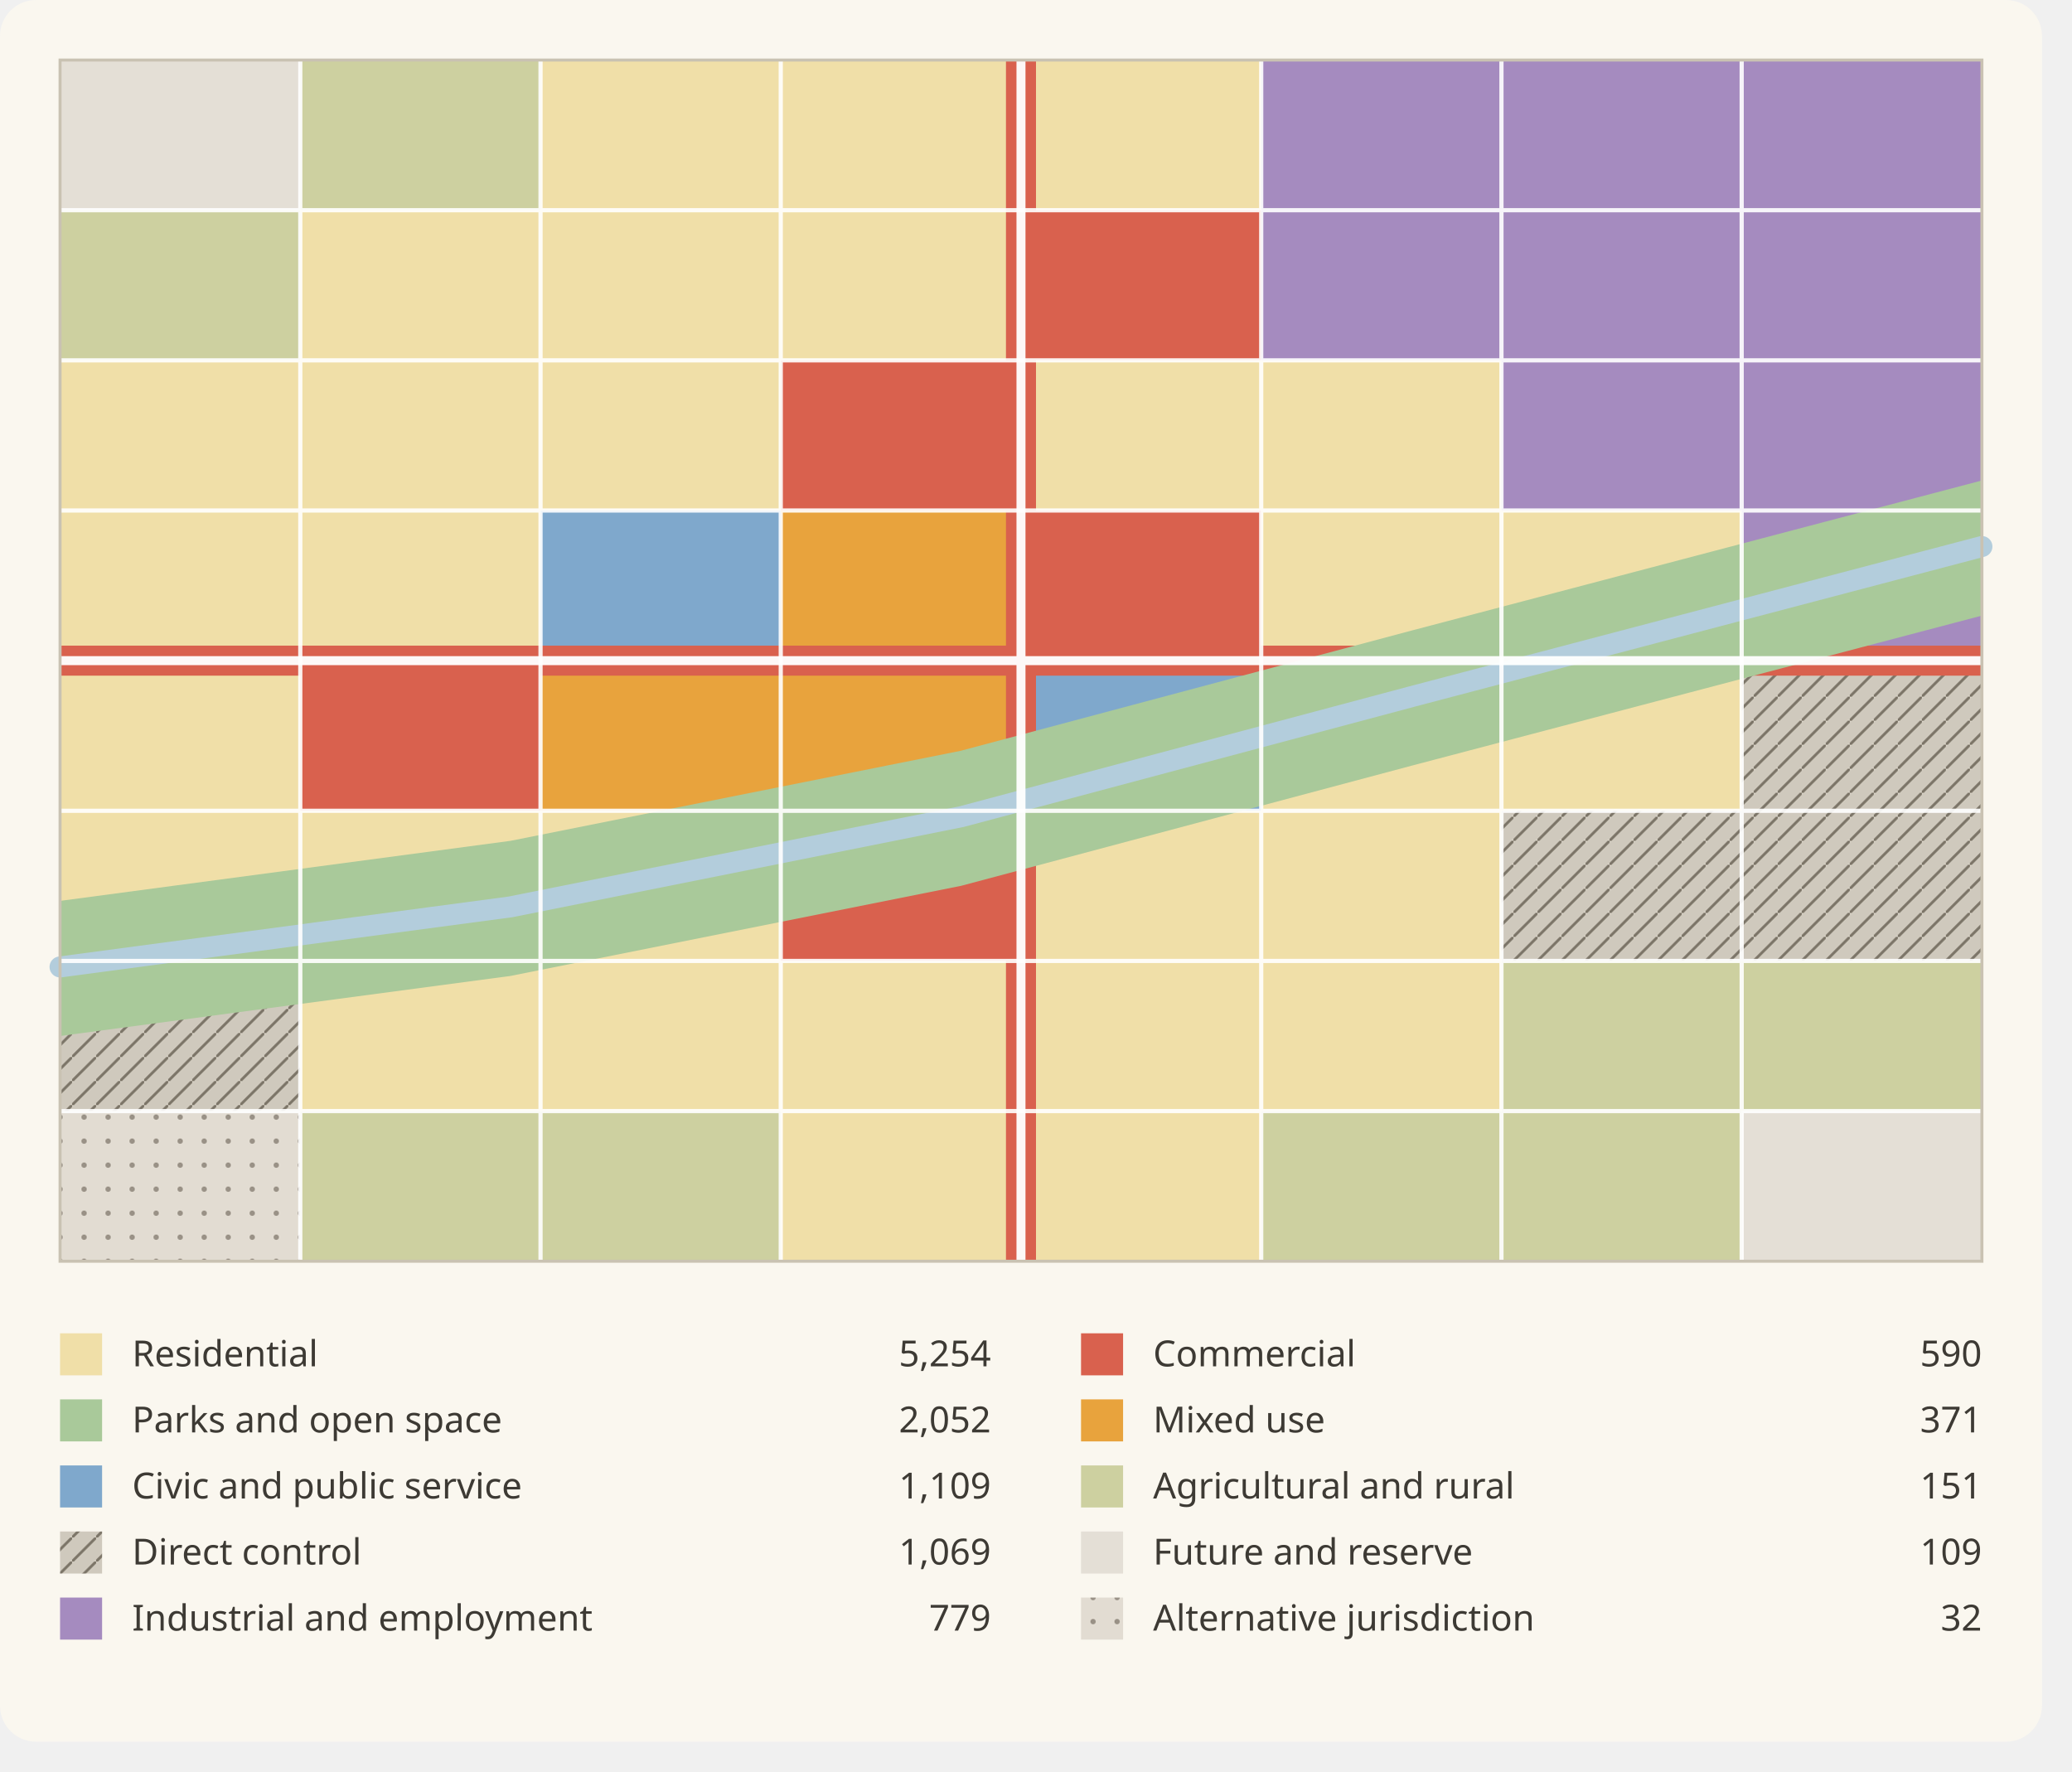
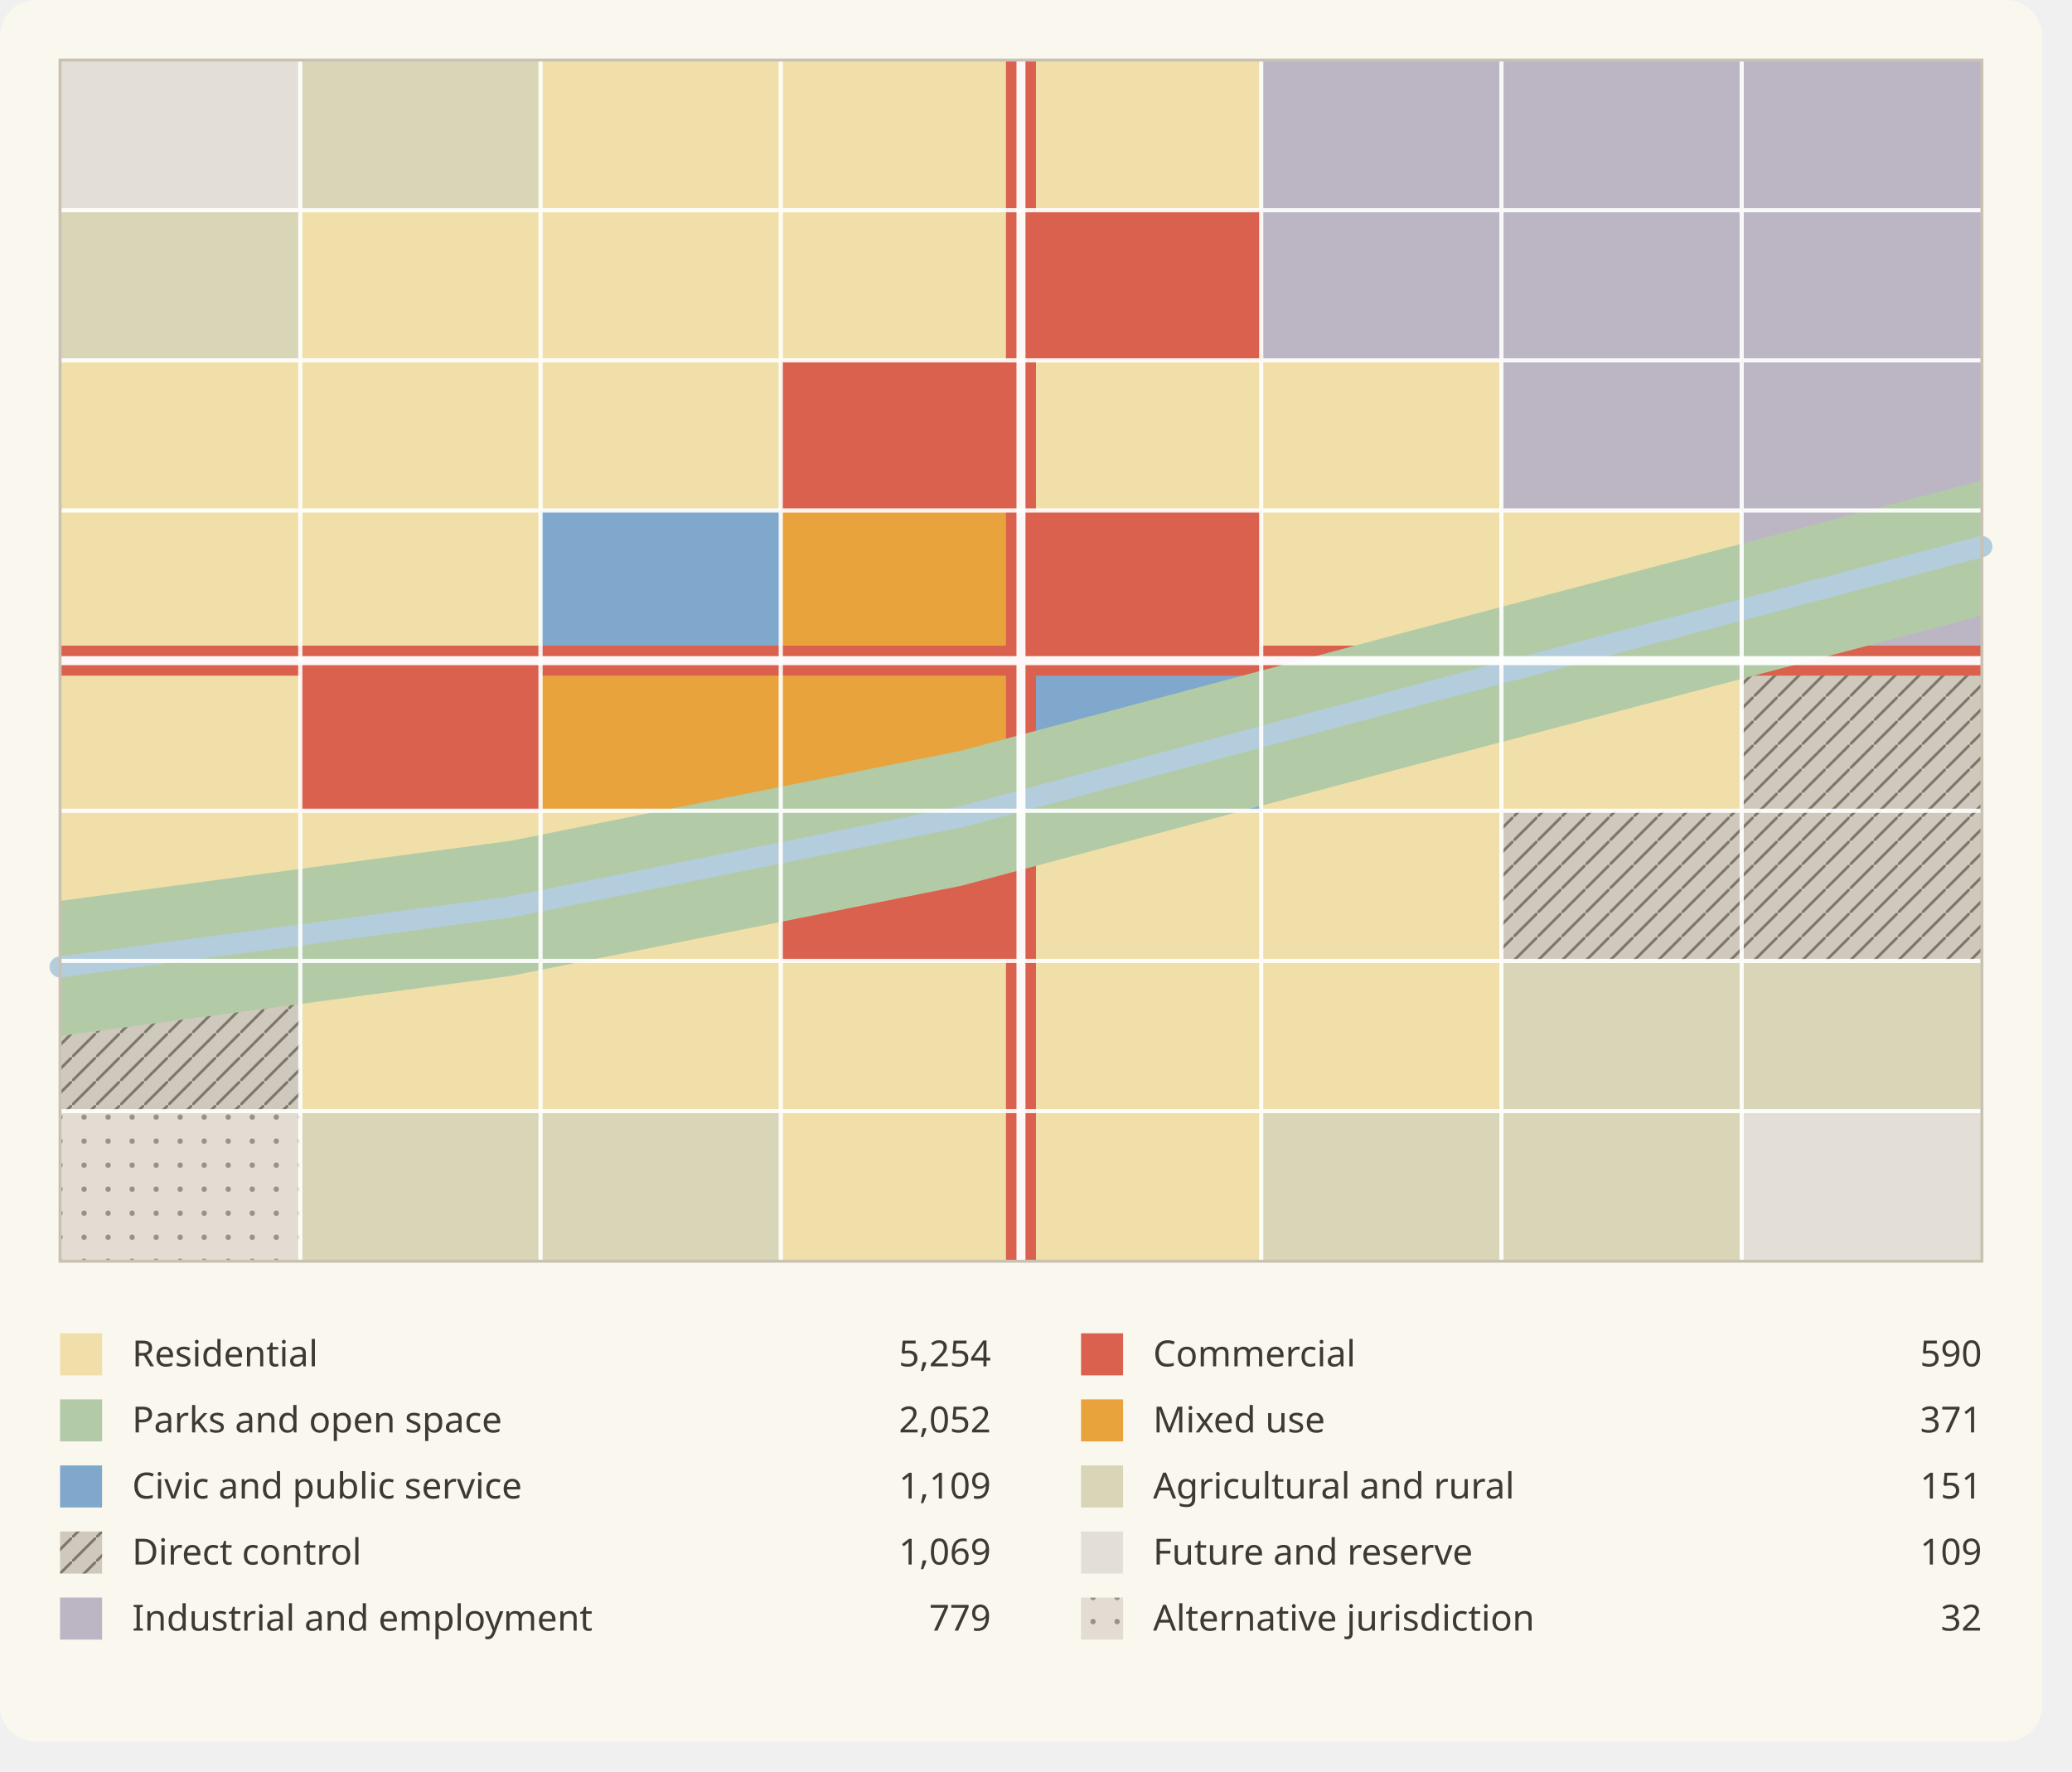
<svg xmlns="http://www.w3.org/2000/svg" width="100%" viewBox="0 0 690 590" role="img" style="">
  <defs>
    <pattern id="dc" width="8" height="8" patternUnits="userSpaceOnUse">
      <rect width="8" height="8" fill="#cfc9bd" />
      <path d="M0 8L8 0" stroke="#7d7669" stroke-width="0.9" fill="none" />
    </pattern>
    <pattern id="aj" width="8" height="8" patternUnits="userSpaceOnUse">
      <rect width="8" height="8" fill="#e2dcd2" />
      <circle cx="4" cy="4" r="0.9" fill="#9a9287" />
    </pattern>
  </defs>
  <rect x="0" y="0" width="680" height="580" rx="12" fill="#faf7ef" style="fill:rgb(250, 247, 239);stroke:none;color:rgb(11, 11, 11);stroke-width:1px;stroke-linecap:butt;stroke-linejoin:miter;opacity:1;font-family:&quot;Anthropic Sans&quot;, -apple-system, &quot;system-ui&quot;, &quot;Segoe UI&quot;, sans-serif;font-size:16px;font-weight:400;text-anchor:start;dominant-baseline:auto" />
  <rect x="20" y="20" width="180" height="50" fill="#e4dfd6" style="fill:rgb(228, 223, 214);stroke:none;color:rgb(11, 11, 11);stroke-width:1px;stroke-linecap:butt;stroke-linejoin:miter;opacity:1;font-family:&quot;Anthropic Sans&quot;, -apple-system, &quot;system-ui&quot;, &quot;Segoe UI&quot;, sans-serif;font-size:16px;font-weight:400;text-anchor:start;dominant-baseline:auto" />
-   <rect x="100" y="20" width="80" height="50" fill="#cdd0a0" style="fill:rgb(205, 208, 160);stroke:none;color:rgb(11, 11, 11);stroke-width:1px;stroke-linecap:butt;stroke-linejoin:miter;opacity:1;font-family:&quot;Anthropic Sans&quot;, -apple-system, &quot;system-ui&quot;, &quot;Segoe UI&quot;, sans-serif;font-size:16px;font-weight:400;text-anchor:start;dominant-baseline:auto" />
+   <rect x="100" y="20" width="80" height="50" fill="#d8d6b6" style="fill:rgb(216, 214, 182);stroke:none;color:rgb(11, 11, 11);stroke-width:1px;stroke-linecap:butt;stroke-linejoin:miter;opacity:1;font-family:&quot;Anthropic Sans&quot;, -apple-system, &quot;system-ui&quot;, &quot;Segoe UI&quot;, sans-serif;font-size:16px;font-weight:400;text-anchor:start;dominant-baseline:auto" />
  <rect x="180" y="20" width="240" height="50" fill="#f0dfa8" style="fill:rgb(240, 223, 168);stroke:none;color:rgb(11, 11, 11);stroke-width:1px;stroke-linecap:butt;stroke-linejoin:miter;opacity:1;font-family:&quot;Anthropic Sans&quot;, -apple-system, &quot;system-ui&quot;, &quot;Segoe UI&quot;, sans-serif;font-size:16px;font-weight:400;text-anchor:start;dominant-baseline:auto" />
-   <rect x="420" y="20" width="240" height="50" fill="#a58bbf" style="fill:rgb(165, 139, 191);stroke:none;color:rgb(11, 11, 11);stroke-width:1px;stroke-linecap:butt;stroke-linejoin:miter;opacity:1;font-family:&quot;Anthropic Sans&quot;, -apple-system, &quot;system-ui&quot;, &quot;Segoe UI&quot;, sans-serif;font-size:16px;font-weight:400;text-anchor:start;dominant-baseline:auto" />
-   <rect x="20" y="70" width="80" height="50" fill="#cdd0a0" style="fill:rgb(205, 208, 160);stroke:none;color:rgb(11, 11, 11);stroke-width:1px;stroke-linecap:butt;stroke-linejoin:miter;opacity:1;font-family:&quot;Anthropic Sans&quot;, -apple-system, &quot;system-ui&quot;, &quot;Segoe UI&quot;, sans-serif;font-size:16px;font-weight:400;text-anchor:start;dominant-baseline:auto" />
+   <rect x="420" y="20" width="240" height="50" fill="#bcb5c4" style="fill:rgb(188, 181, 196);stroke:none;color:rgb(11, 11, 11);stroke-width:1px;stroke-linecap:butt;stroke-linejoin:miter;opacity:1;font-family:&quot;Anthropic Sans&quot;, -apple-system, &quot;system-ui&quot;, &quot;Segoe UI&quot;, sans-serif;font-size:16px;font-weight:400;text-anchor:start;dominant-baseline:auto" />
+   <rect x="20" y="70" width="80" height="50" fill="#d8d6b6" style="fill:rgb(216, 214, 182);stroke:none;color:rgb(11, 11, 11);stroke-width:1px;stroke-linecap:butt;stroke-linejoin:miter;opacity:1;font-family:&quot;Anthropic Sans&quot;, -apple-system, &quot;system-ui&quot;, &quot;Segoe UI&quot;, sans-serif;font-size:16px;font-weight:400;text-anchor:start;dominant-baseline:auto" />
  <rect x="100" y="70" width="240" height="50" fill="#f0dfa8" style="fill:rgb(240, 223, 168);stroke:none;color:rgb(11, 11, 11);stroke-width:1px;stroke-linecap:butt;stroke-linejoin:miter;opacity:1;font-family:&quot;Anthropic Sans&quot;, -apple-system, &quot;system-ui&quot;, &quot;Segoe UI&quot;, sans-serif;font-size:16px;font-weight:400;text-anchor:start;dominant-baseline:auto" />
  <rect x="340" y="70" width="80" height="50" fill="#d9614e" style="fill:rgb(217, 97, 78);stroke:none;color:rgb(11, 11, 11);stroke-width:1px;stroke-linecap:butt;stroke-linejoin:miter;opacity:1;font-family:&quot;Anthropic Sans&quot;, -apple-system, &quot;system-ui&quot;, &quot;Segoe UI&quot;, sans-serif;font-size:16px;font-weight:400;text-anchor:start;dominant-baseline:auto" />
-   <rect x="420" y="70" width="240" height="50" fill="#a58bbf" style="fill:rgb(165, 139, 191);stroke:none;color:rgb(11, 11, 11);stroke-width:1px;stroke-linecap:butt;stroke-linejoin:miter;opacity:1;font-family:&quot;Anthropic Sans&quot;, -apple-system, &quot;system-ui&quot;, &quot;Segoe UI&quot;, sans-serif;font-size:16px;font-weight:400;text-anchor:start;dominant-baseline:auto" />
+   <rect x="420" y="70" width="240" height="50" fill="#bcb5c4" style="fill:rgb(188, 181, 196);stroke:none;color:rgb(11, 11, 11);stroke-width:1px;stroke-linecap:butt;stroke-linejoin:miter;opacity:1;font-family:&quot;Anthropic Sans&quot;, -apple-system, &quot;system-ui&quot;, &quot;Segoe UI&quot;, sans-serif;font-size:16px;font-weight:400;text-anchor:start;dominant-baseline:auto" />
  <rect x="20" y="120" width="240" height="50" fill="#f0dfa8" style="fill:rgb(240, 223, 168);stroke:none;color:rgb(11, 11, 11);stroke-width:1px;stroke-linecap:butt;stroke-linejoin:miter;opacity:1;font-family:&quot;Anthropic Sans&quot;, -apple-system, &quot;system-ui&quot;, &quot;Segoe UI&quot;, sans-serif;font-size:16px;font-weight:400;text-anchor:start;dominant-baseline:auto" />
  <rect x="260" y="120" width="80" height="50" fill="#d9614e" style="fill:rgb(217, 97, 78);stroke:none;color:rgb(11, 11, 11);stroke-width:1px;stroke-linecap:butt;stroke-linejoin:miter;opacity:1;font-family:&quot;Anthropic Sans&quot;, -apple-system, &quot;system-ui&quot;, &quot;Segoe UI&quot;, sans-serif;font-size:16px;font-weight:400;text-anchor:start;dominant-baseline:auto" />
  <rect x="340" y="120" width="160" height="50" fill="#f0dfa8" style="fill:rgb(240, 223, 168);stroke:none;color:rgb(11, 11, 11);stroke-width:1px;stroke-linecap:butt;stroke-linejoin:miter;opacity:1;font-family:&quot;Anthropic Sans&quot;, -apple-system, &quot;system-ui&quot;, &quot;Segoe UI&quot;, sans-serif;font-size:16px;font-weight:400;text-anchor:start;dominant-baseline:auto" />
-   <rect x="500" y="120" width="160" height="50" fill="#a58bbf" style="fill:rgb(165, 139, 191);stroke:none;color:rgb(11, 11, 11);stroke-width:1px;stroke-linecap:butt;stroke-linejoin:miter;opacity:1;font-family:&quot;Anthropic Sans&quot;, -apple-system, &quot;system-ui&quot;, &quot;Segoe UI&quot;, sans-serif;font-size:16px;font-weight:400;text-anchor:start;dominant-baseline:auto" />
+   <rect x="500" y="120" width="160" height="50" fill="#bcb5c4" style="fill:rgb(188, 181, 196);stroke:none;color:rgb(11, 11, 11);stroke-width:1px;stroke-linecap:butt;stroke-linejoin:miter;opacity:1;font-family:&quot;Anthropic Sans&quot;, -apple-system, &quot;system-ui&quot;, &quot;Segoe UI&quot;, sans-serif;font-size:16px;font-weight:400;text-anchor:start;dominant-baseline:auto" />
  <rect x="20" y="170" width="160" height="50" fill="#f0dfa8" style="fill:rgb(240, 223, 168);stroke:none;color:rgb(11, 11, 11);stroke-width:1px;stroke-linecap:butt;stroke-linejoin:miter;opacity:1;font-family:&quot;Anthropic Sans&quot;, -apple-system, &quot;system-ui&quot;, &quot;Segoe UI&quot;, sans-serif;font-size:16px;font-weight:400;text-anchor:start;dominant-baseline:auto" />
  <rect x="180" y="170" width="80" height="50" fill="#7fa8cc" style="fill:rgb(127, 168, 204);stroke:none;color:rgb(11, 11, 11);stroke-width:1px;stroke-linecap:butt;stroke-linejoin:miter;opacity:1;font-family:&quot;Anthropic Sans&quot;, -apple-system, &quot;system-ui&quot;, &quot;Segoe UI&quot;, sans-serif;font-size:16px;font-weight:400;text-anchor:start;dominant-baseline:auto" />
  <rect x="260" y="170" width="80" height="50" fill="#e8a33d" style="fill:rgb(232, 163, 61);stroke:none;color:rgb(11, 11, 11);stroke-width:1px;stroke-linecap:butt;stroke-linejoin:miter;opacity:1;font-family:&quot;Anthropic Sans&quot;, -apple-system, &quot;system-ui&quot;, &quot;Segoe UI&quot;, sans-serif;font-size:16px;font-weight:400;text-anchor:start;dominant-baseline:auto" />
  <rect x="340" y="170" width="80" height="50" fill="#d9614e" style="fill:rgb(217, 97, 78);stroke:none;color:rgb(11, 11, 11);stroke-width:1px;stroke-linecap:butt;stroke-linejoin:miter;opacity:1;font-family:&quot;Anthropic Sans&quot;, -apple-system, &quot;system-ui&quot;, &quot;Segoe UI&quot;, sans-serif;font-size:16px;font-weight:400;text-anchor:start;dominant-baseline:auto" />
  <rect x="420" y="170" width="160" height="50" fill="#f0dfa8" style="fill:rgb(240, 223, 168);stroke:none;color:rgb(11, 11, 11);stroke-width:1px;stroke-linecap:butt;stroke-linejoin:miter;opacity:1;font-family:&quot;Anthropic Sans&quot;, -apple-system, &quot;system-ui&quot;, &quot;Segoe UI&quot;, sans-serif;font-size:16px;font-weight:400;text-anchor:start;dominant-baseline:auto" />
-   <rect x="580" y="170" width="80" height="50" fill="#a58bbf" style="fill:rgb(165, 139, 191);stroke:none;color:rgb(11, 11, 11);stroke-width:1px;stroke-linecap:butt;stroke-linejoin:miter;opacity:1;font-family:&quot;Anthropic Sans&quot;, -apple-system, &quot;system-ui&quot;, &quot;Segoe UI&quot;, sans-serif;font-size:16px;font-weight:400;text-anchor:start;dominant-baseline:auto" />
+   <rect x="580" y="170" width="80" height="50" fill="#bcb5c4" style="fill:rgb(188, 181, 196);stroke:none;color:rgb(11, 11, 11);stroke-width:1px;stroke-linecap:butt;stroke-linejoin:miter;opacity:1;font-family:&quot;Anthropic Sans&quot;, -apple-system, &quot;system-ui&quot;, &quot;Segoe UI&quot;, sans-serif;font-size:16px;font-weight:400;text-anchor:start;dominant-baseline:auto" />
  <rect x="20" y="220" width="80" height="50" fill="#f0dfa8" style="fill:rgb(240, 223, 168);stroke:none;color:rgb(11, 11, 11);stroke-width:1px;stroke-linecap:butt;stroke-linejoin:miter;opacity:1;font-family:&quot;Anthropic Sans&quot;, -apple-system, &quot;system-ui&quot;, &quot;Segoe UI&quot;, sans-serif;font-size:16px;font-weight:400;text-anchor:start;dominant-baseline:auto" />
  <rect x="100" y="220" width="80" height="50" fill="#d9614e" style="fill:rgb(217, 97, 78);stroke:none;color:rgb(11, 11, 11);stroke-width:1px;stroke-linecap:butt;stroke-linejoin:miter;opacity:1;font-family:&quot;Anthropic Sans&quot;, -apple-system, &quot;system-ui&quot;, &quot;Segoe UI&quot;, sans-serif;font-size:16px;font-weight:400;text-anchor:start;dominant-baseline:auto" />
  <rect x="180" y="220" width="160" height="50" fill="#e8a33d" style="fill:rgb(232, 163, 61);stroke:none;color:rgb(11, 11, 11);stroke-width:1px;stroke-linecap:butt;stroke-linejoin:miter;opacity:1;font-family:&quot;Anthropic Sans&quot;, -apple-system, &quot;system-ui&quot;, &quot;Segoe UI&quot;, sans-serif;font-size:16px;font-weight:400;text-anchor:start;dominant-baseline:auto" />
  <rect x="340" y="220" width="80" height="50" fill="#7fa8cc" style="fill:rgb(127, 168, 204);stroke:none;color:rgb(11, 11, 11);stroke-width:1px;stroke-linecap:butt;stroke-linejoin:miter;opacity:1;font-family:&quot;Anthropic Sans&quot;, -apple-system, &quot;system-ui&quot;, &quot;Segoe UI&quot;, sans-serif;font-size:16px;font-weight:400;text-anchor:start;dominant-baseline:auto" />
  <rect x="420" y="220" width="160" height="50" fill="#f0dfa8" style="fill:rgb(240, 223, 168);stroke:none;color:rgb(11, 11, 11);stroke-width:1px;stroke-linecap:butt;stroke-linejoin:miter;opacity:1;font-family:&quot;Anthropic Sans&quot;, -apple-system, &quot;system-ui&quot;, &quot;Segoe UI&quot;, sans-serif;font-size:16px;font-weight:400;text-anchor:start;dominant-baseline:auto" />
  <rect x="580" y="220" width="80" height="50" fill="url(#dc)" style="stroke:none;color:rgb(11, 11, 11);stroke-width:1px;stroke-linecap:butt;stroke-linejoin:miter;opacity:1;font-family:&quot;Anthropic Sans&quot;, -apple-system, &quot;system-ui&quot;, &quot;Segoe UI&quot;, sans-serif;font-size:16px;font-weight:400;text-anchor:start;dominant-baseline:auto" />
  <rect x="20" y="270" width="240" height="50" fill="#f0dfa8" style="fill:rgb(240, 223, 168);stroke:none;color:rgb(11, 11, 11);stroke-width:1px;stroke-linecap:butt;stroke-linejoin:miter;opacity:1;font-family:&quot;Anthropic Sans&quot;, -apple-system, &quot;system-ui&quot;, &quot;Segoe UI&quot;, sans-serif;font-size:16px;font-weight:400;text-anchor:start;dominant-baseline:auto" />
  <rect x="260" y="270" width="80" height="50" fill="#d9614e" style="fill:rgb(217, 97, 78);stroke:none;color:rgb(11, 11, 11);stroke-width:1px;stroke-linecap:butt;stroke-linejoin:miter;opacity:1;font-family:&quot;Anthropic Sans&quot;, -apple-system, &quot;system-ui&quot;, &quot;Segoe UI&quot;, sans-serif;font-size:16px;font-weight:400;text-anchor:start;dominant-baseline:auto" />
  <rect x="340" y="270" width="160" height="50" fill="#f0dfa8" style="fill:rgb(240, 223, 168);stroke:none;color:rgb(11, 11, 11);stroke-width:1px;stroke-linecap:butt;stroke-linejoin:miter;opacity:1;font-family:&quot;Anthropic Sans&quot;, -apple-system, &quot;system-ui&quot;, &quot;Segoe UI&quot;, sans-serif;font-size:16px;font-weight:400;text-anchor:start;dominant-baseline:auto" />
  <rect x="500" y="270" width="160" height="50" fill="url(#dc)" style="stroke:none;color:rgb(11, 11, 11);stroke-width:1px;stroke-linecap:butt;stroke-linejoin:miter;opacity:1;font-family:&quot;Anthropic Sans&quot;, -apple-system, &quot;system-ui&quot;, &quot;Segoe UI&quot;, sans-serif;font-size:16px;font-weight:400;text-anchor:start;dominant-baseline:auto" />
  <rect x="20" y="320" width="80" height="50" fill="url(#dc)" style="stroke:none;color:rgb(11, 11, 11);stroke-width:1px;stroke-linecap:butt;stroke-linejoin:miter;opacity:1;font-family:&quot;Anthropic Sans&quot;, -apple-system, &quot;system-ui&quot;, &quot;Segoe UI&quot;, sans-serif;font-size:16px;font-weight:400;text-anchor:start;dominant-baseline:auto" />
  <rect x="100" y="320" width="400" height="50" fill="#f0dfa8" style="fill:rgb(240, 223, 168);stroke:none;color:rgb(11, 11, 11);stroke-width:1px;stroke-linecap:butt;stroke-linejoin:miter;opacity:1;font-family:&quot;Anthropic Sans&quot;, -apple-system, &quot;system-ui&quot;, &quot;Segoe UI&quot;, sans-serif;font-size:16px;font-weight:400;text-anchor:start;dominant-baseline:auto" />
-   <rect x="500" y="320" width="160" height="50" fill="#cdd0a0" style="fill:rgb(205, 208, 160);stroke:none;color:rgb(11, 11, 11);stroke-width:1px;stroke-linecap:butt;stroke-linejoin:miter;opacity:1;font-family:&quot;Anthropic Sans&quot;, -apple-system, &quot;system-ui&quot;, &quot;Segoe UI&quot;, sans-serif;font-size:16px;font-weight:400;text-anchor:start;dominant-baseline:auto" />
+   <rect x="500" y="320" width="160" height="50" fill="#d8d6b6" style="fill:rgb(216, 214, 182);stroke:none;color:rgb(11, 11, 11);stroke-width:1px;stroke-linecap:butt;stroke-linejoin:miter;opacity:1;font-family:&quot;Anthropic Sans&quot;, -apple-system, &quot;system-ui&quot;, &quot;Segoe UI&quot;, sans-serif;font-size:16px;font-weight:400;text-anchor:start;dominant-baseline:auto" />
  <rect x="20" y="370" width="80" height="50" fill="url(#aj)" style="stroke:none;color:rgb(11, 11, 11);stroke-width:1px;stroke-linecap:butt;stroke-linejoin:miter;opacity:1;font-family:&quot;Anthropic Sans&quot;, -apple-system, &quot;system-ui&quot;, &quot;Segoe UI&quot;, sans-serif;font-size:16px;font-weight:400;text-anchor:start;dominant-baseline:auto" />
-   <rect x="100" y="370" width="160" height="50" fill="#cdd0a0" style="fill:rgb(205, 208, 160);stroke:none;color:rgb(11, 11, 11);stroke-width:1px;stroke-linecap:butt;stroke-linejoin:miter;opacity:1;font-family:&quot;Anthropic Sans&quot;, -apple-system, &quot;system-ui&quot;, &quot;Segoe UI&quot;, sans-serif;font-size:16px;font-weight:400;text-anchor:start;dominant-baseline:auto" />
+   <rect x="100" y="370" width="160" height="50" fill="#d8d6b6" style="fill:rgb(216, 214, 182);stroke:none;color:rgb(11, 11, 11);stroke-width:1px;stroke-linecap:butt;stroke-linejoin:miter;opacity:1;font-family:&quot;Anthropic Sans&quot;, -apple-system, &quot;system-ui&quot;, &quot;Segoe UI&quot;, sans-serif;font-size:16px;font-weight:400;text-anchor:start;dominant-baseline:auto" />
  <rect x="260" y="370" width="160" height="50" fill="#f0dfa8" style="fill:rgb(240, 223, 168);stroke:none;color:rgb(11, 11, 11);stroke-width:1px;stroke-linecap:butt;stroke-linejoin:miter;opacity:1;font-family:&quot;Anthropic Sans&quot;, -apple-system, &quot;system-ui&quot;, &quot;Segoe UI&quot;, sans-serif;font-size:16px;font-weight:400;text-anchor:start;dominant-baseline:auto" />
-   <rect x="420" y="370" width="160" height="50" fill="#cdd0a0" style="fill:rgb(205, 208, 160);stroke:none;color:rgb(11, 11, 11);stroke-width:1px;stroke-linecap:butt;stroke-linejoin:miter;opacity:1;font-family:&quot;Anthropic Sans&quot;, -apple-system, &quot;system-ui&quot;, &quot;Segoe UI&quot;, sans-serif;font-size:16px;font-weight:400;text-anchor:start;dominant-baseline:auto" />
+   <rect x="420" y="370" width="160" height="50" fill="#d8d6b6" style="fill:rgb(216, 214, 182);stroke:none;color:rgb(11, 11, 11);stroke-width:1px;stroke-linecap:butt;stroke-linejoin:miter;opacity:1;font-family:&quot;Anthropic Sans&quot;, -apple-system, &quot;system-ui&quot;, &quot;Segoe UI&quot;, sans-serif;font-size:16px;font-weight:400;text-anchor:start;dominant-baseline:auto" />
  <rect x="580" y="370" width="80" height="50" fill="#e4dfd6" style="fill:rgb(228, 223, 214);stroke:none;color:rgb(11, 11, 11);stroke-width:1px;stroke-linecap:butt;stroke-linejoin:miter;opacity:1;font-family:&quot;Anthropic Sans&quot;, -apple-system, &quot;system-ui&quot;, &quot;Segoe UI&quot;, sans-serif;font-size:16px;font-weight:400;text-anchor:start;dominant-baseline:auto" />
  <rect x="335" y="20" width="10" height="400" fill="#d9614e" style="fill:rgb(217, 97, 78);stroke:none;color:rgb(11, 11, 11);stroke-width:1px;stroke-linecap:butt;stroke-linejoin:miter;opacity:1;font-family:&quot;Anthropic Sans&quot;, -apple-system, &quot;system-ui&quot;, &quot;Segoe UI&quot;, sans-serif;font-size:16px;font-weight:400;text-anchor:start;dominant-baseline:auto" />
  <rect x="20" y="215" width="640" height="10" fill="#d9614e" style="fill:rgb(217, 97, 78);stroke:none;color:rgb(11, 11, 11);stroke-width:1px;stroke-linecap:butt;stroke-linejoin:miter;opacity:1;font-family:&quot;Anthropic Sans&quot;, -apple-system, &quot;system-ui&quot;, &quot;Segoe UI&quot;, sans-serif;font-size:16px;font-weight:400;text-anchor:start;dominant-baseline:auto" />
-   <path d="M20 300L170 280L320 250L470 210L660 160L660 205L470 255L320 295L170 325L20 345Z" fill="#a9c99a" style="fill:rgb(169, 201, 154);stroke:none;color:rgb(11, 11, 11);stroke-width:1px;stroke-linecap:butt;stroke-linejoin:miter;opacity:1;font-family:&quot;Anthropic Sans&quot;, -apple-system, &quot;system-ui&quot;, &quot;Segoe UI&quot;, sans-serif;font-size:16px;font-weight:400;text-anchor:start;dominant-baseline:auto" />
+   <path d="M20 300L170 280L320 250L470 210L660 160L660 205L470 255L320 295L170 325L20 345Z" fill="#b2cba6" style="fill:rgb(178, 203, 166);stroke:none;color:rgb(11, 11, 11);stroke-width:1px;stroke-linecap:butt;stroke-linejoin:miter;opacity:1;font-family:&quot;Anthropic Sans&quot;, -apple-system, &quot;system-ui&quot;, &quot;Segoe UI&quot;, sans-serif;font-size:16px;font-weight:400;text-anchor:start;dominant-baseline:auto" />
  <path d="M20 322L170 302L320 272L470 232L660 182" stroke="#b3cddc" stroke-width="7" fill="none" stroke-linecap="round" style="fill:none;stroke:rgb(179, 205, 220);color:rgb(11, 11, 11);stroke-width:7px;stroke-linecap:round;stroke-linejoin:miter;opacity:1;font-family:&quot;Anthropic Sans&quot;, -apple-system, &quot;system-ui&quot;, &quot;Segoe UI&quot;, sans-serif;font-size:16px;font-weight:400;text-anchor:start;dominant-baseline:auto" />
  <g stroke="#ffffff" stroke-width="1.4" opacity="0.9" style="fill:rgb(0, 0, 0);stroke:rgb(255, 255, 255);color:rgb(11, 11, 11);stroke-width:1.4px;stroke-linecap:butt;stroke-linejoin:miter;opacity:0.9;font-family:&quot;Anthropic Sans&quot;, -apple-system, &quot;system-ui&quot;, &quot;Segoe UI&quot;, sans-serif;font-size:16px;font-weight:400;text-anchor:start;dominant-baseline:auto">
    <path d="M100 20V420M180 20V420M260 20V420M420 20V420M500 20V420M580 20V420" fill="none" style="fill:none;stroke:rgb(255, 255, 255);color:rgb(11, 11, 11);stroke-width:1.4px;stroke-linecap:butt;stroke-linejoin:miter;opacity:1;font-family:&quot;Anthropic Sans&quot;, -apple-system, &quot;system-ui&quot;, &quot;Segoe UI&quot;, sans-serif;font-size:16px;font-weight:400;text-anchor:start;dominant-baseline:auto" />
    <path d="M20 70H660M20 120H660M20 170H660M20 270H660M20 320H660M20 370H660" fill="none" style="fill:none;stroke:rgb(255, 255, 255);color:rgb(11, 11, 11);stroke-width:1.4px;stroke-linecap:butt;stroke-linejoin:miter;opacity:1;font-family:&quot;Anthropic Sans&quot;, -apple-system, &quot;system-ui&quot;, &quot;Segoe UI&quot;, sans-serif;font-size:16px;font-weight:400;text-anchor:start;dominant-baseline:auto" />
  </g>
  <g stroke="#ffffff" stroke-width="3" opacity="0.95" style="fill:rgb(0, 0, 0);stroke:rgb(255, 255, 255);color:rgb(11, 11, 11);stroke-width:3px;stroke-linecap:butt;stroke-linejoin:miter;opacity:0.95;font-family:&quot;Anthropic Sans&quot;, -apple-system, &quot;system-ui&quot;, &quot;Segoe UI&quot;, sans-serif;font-size:16px;font-weight:400;text-anchor:start;dominant-baseline:auto">
    <path d="M340 20V420M20 220H660" fill="none" style="fill:none;stroke:rgb(255, 255, 255);color:rgb(11, 11, 11);stroke-width:3px;stroke-linecap:butt;stroke-linejoin:miter;opacity:1;font-family:&quot;Anthropic Sans&quot;, -apple-system, &quot;system-ui&quot;, &quot;Segoe UI&quot;, sans-serif;font-size:16px;font-weight:400;text-anchor:start;dominant-baseline:auto" />
  </g>
  <rect x="20" y="20" width="640" height="400" fill="none" stroke="#c9c2b2" stroke-width="1" style="fill:none;stroke:rgb(201, 194, 178);color:rgb(11, 11, 11);stroke-width:1px;stroke-linecap:butt;stroke-linejoin:miter;opacity:1;font-family:&quot;Anthropic Sans&quot;, -apple-system, &quot;system-ui&quot;, &quot;Segoe UI&quot;, sans-serif;font-size:16px;font-weight:400;text-anchor:start;dominant-baseline:auto" />
  <g font-family="system-ui, sans-serif" font-size="12" fill="#3d3a34" style="fill:rgb(61, 58, 52);stroke:none;color:rgb(11, 11, 11);stroke-width:1px;stroke-linecap:butt;stroke-linejoin:miter;opacity:1;font-family:system-ui, sans-serif;font-size:12px;font-weight:400;text-anchor:start;dominant-baseline:auto">
    <rect x="20" y="444" width="14" height="14" fill="#f0dfa8" style="fill:rgb(240, 223, 168);stroke:none;color:rgb(11, 11, 11);stroke-width:1px;stroke-linecap:butt;stroke-linejoin:miter;opacity:1;font-family:system-ui, sans-serif;font-size:12px;font-weight:400;text-anchor:start;dominant-baseline:auto" />
    <text x="44" y="455" style="fill:rgb(61, 58, 52);stroke:none;color:rgb(11, 11, 11);stroke-width:1px;stroke-linecap:butt;stroke-linejoin:miter;opacity:1;font-family:system-ui, sans-serif;font-size:12px;font-weight:400;text-anchor:start;dominant-baseline:auto">Residential</text>
    <text x="330" y="455" text-anchor="end" style="fill:rgb(61, 58, 52);stroke:none;color:rgb(11, 11, 11);stroke-width:1px;stroke-linecap:butt;stroke-linejoin:miter;opacity:1;font-family:system-ui, sans-serif;font-size:12px;font-weight:400;text-anchor:end;dominant-baseline:auto">5,254</text>
-     <rect x="20" y="466" width="14" height="14" fill="#a9c99a" style="fill:rgb(169, 201, 154);stroke:none;color:rgb(11, 11, 11);stroke-width:1px;stroke-linecap:butt;stroke-linejoin:miter;opacity:1;font-family:system-ui, sans-serif;font-size:12px;font-weight:400;text-anchor:start;dominant-baseline:auto" />
+     <rect x="20" y="466" width="14" height="14" fill="#b2cba6" style="fill:rgb(178, 203, 166);stroke:none;color:rgb(11, 11, 11);stroke-width:1px;stroke-linecap:butt;stroke-linejoin:miter;opacity:1;font-family:system-ui, sans-serif;font-size:12px;font-weight:400;text-anchor:start;dominant-baseline:auto" />
    <text x="44" y="477" style="fill:rgb(61, 58, 52);stroke:none;color:rgb(11, 11, 11);stroke-width:1px;stroke-linecap:butt;stroke-linejoin:miter;opacity:1;font-family:system-ui, sans-serif;font-size:12px;font-weight:400;text-anchor:start;dominant-baseline:auto">Parks and open space</text>
    <text x="330" y="477" text-anchor="end" style="fill:rgb(61, 58, 52);stroke:none;color:rgb(11, 11, 11);stroke-width:1px;stroke-linecap:butt;stroke-linejoin:miter;opacity:1;font-family:system-ui, sans-serif;font-size:12px;font-weight:400;text-anchor:end;dominant-baseline:auto">2,052</text>
    <rect x="20" y="488" width="14" height="14" fill="#7fa8cc" style="fill:rgb(127, 168, 204);stroke:none;color:rgb(11, 11, 11);stroke-width:1px;stroke-linecap:butt;stroke-linejoin:miter;opacity:1;font-family:system-ui, sans-serif;font-size:12px;font-weight:400;text-anchor:start;dominant-baseline:auto" />
    <text x="44" y="499" style="fill:rgb(61, 58, 52);stroke:none;color:rgb(11, 11, 11);stroke-width:1px;stroke-linecap:butt;stroke-linejoin:miter;opacity:1;font-family:system-ui, sans-serif;font-size:12px;font-weight:400;text-anchor:start;dominant-baseline:auto">Civic and public service</text>
    <text x="330" y="499" text-anchor="end" style="fill:rgb(61, 58, 52);stroke:none;color:rgb(11, 11, 11);stroke-width:1px;stroke-linecap:butt;stroke-linejoin:miter;opacity:1;font-family:system-ui, sans-serif;font-size:12px;font-weight:400;text-anchor:end;dominant-baseline:auto">1,109</text>
    <rect x="20" y="510" width="14" height="14" fill="url(#dc)" style="stroke:none;color:rgb(11, 11, 11);stroke-width:1px;stroke-linecap:butt;stroke-linejoin:miter;opacity:1;font-family:system-ui, sans-serif;font-size:12px;font-weight:400;text-anchor:start;dominant-baseline:auto" />
    <text x="44" y="521" style="fill:rgb(61, 58, 52);stroke:none;color:rgb(11, 11, 11);stroke-width:1px;stroke-linecap:butt;stroke-linejoin:miter;opacity:1;font-family:system-ui, sans-serif;font-size:12px;font-weight:400;text-anchor:start;dominant-baseline:auto">Direct control</text>
    <text x="330" y="521" text-anchor="end" style="fill:rgb(61, 58, 52);stroke:none;color:rgb(11, 11, 11);stroke-width:1px;stroke-linecap:butt;stroke-linejoin:miter;opacity:1;font-family:system-ui, sans-serif;font-size:12px;font-weight:400;text-anchor:end;dominant-baseline:auto">1,069</text>
-     <rect x="20" y="532" width="14" height="14" fill="#a58bbf" style="fill:rgb(165, 139, 191);stroke:none;color:rgb(11, 11, 11);stroke-width:1px;stroke-linecap:butt;stroke-linejoin:miter;opacity:1;font-family:system-ui, sans-serif;font-size:12px;font-weight:400;text-anchor:start;dominant-baseline:auto" />
+     <rect x="20" y="532" width="14" height="14" fill="#bcb5c4" style="fill:rgb(188, 181, 196);stroke:none;color:rgb(11, 11, 11);stroke-width:1px;stroke-linecap:butt;stroke-linejoin:miter;opacity:1;font-family:system-ui, sans-serif;font-size:12px;font-weight:400;text-anchor:start;dominant-baseline:auto" />
    <text x="44" y="543" style="fill:rgb(61, 58, 52);stroke:none;color:rgb(11, 11, 11);stroke-width:1px;stroke-linecap:butt;stroke-linejoin:miter;opacity:1;font-family:system-ui, sans-serif;font-size:12px;font-weight:400;text-anchor:start;dominant-baseline:auto">Industrial and employment</text>
    <text x="330" y="543" text-anchor="end" style="fill:rgb(61, 58, 52);stroke:none;color:rgb(11, 11, 11);stroke-width:1px;stroke-linecap:butt;stroke-linejoin:miter;opacity:1;font-family:system-ui, sans-serif;font-size:12px;font-weight:400;text-anchor:end;dominant-baseline:auto">779</text>
    <rect x="360" y="444" width="14" height="14" fill="#d9614e" style="fill:rgb(217, 97, 78);stroke:none;color:rgb(11, 11, 11);stroke-width:1px;stroke-linecap:butt;stroke-linejoin:miter;opacity:1;font-family:system-ui, sans-serif;font-size:12px;font-weight:400;text-anchor:start;dominant-baseline:auto" />
    <text x="384" y="455" style="fill:rgb(61, 58, 52);stroke:none;color:rgb(11, 11, 11);stroke-width:1px;stroke-linecap:butt;stroke-linejoin:miter;opacity:1;font-family:system-ui, sans-serif;font-size:12px;font-weight:400;text-anchor:start;dominant-baseline:auto">Commercial</text>
    <text x="660" y="455" text-anchor="end" style="fill:rgb(61, 58, 52);stroke:none;color:rgb(11, 11, 11);stroke-width:1px;stroke-linecap:butt;stroke-linejoin:miter;opacity:1;font-family:system-ui, sans-serif;font-size:12px;font-weight:400;text-anchor:end;dominant-baseline:auto">590</text>
    <rect x="360" y="466" width="14" height="14" fill="#e8a33d" style="fill:rgb(232, 163, 61);stroke:none;color:rgb(11, 11, 11);stroke-width:1px;stroke-linecap:butt;stroke-linejoin:miter;opacity:1;font-family:system-ui, sans-serif;font-size:12px;font-weight:400;text-anchor:start;dominant-baseline:auto" />
    <text x="384" y="477" style="fill:rgb(61, 58, 52);stroke:none;color:rgb(11, 11, 11);stroke-width:1px;stroke-linecap:butt;stroke-linejoin:miter;opacity:1;font-family:system-ui, sans-serif;font-size:12px;font-weight:400;text-anchor:start;dominant-baseline:auto">Mixed use</text>
    <text x="660" y="477" text-anchor="end" style="fill:rgb(61, 58, 52);stroke:none;color:rgb(11, 11, 11);stroke-width:1px;stroke-linecap:butt;stroke-linejoin:miter;opacity:1;font-family:system-ui, sans-serif;font-size:12px;font-weight:400;text-anchor:end;dominant-baseline:auto">371</text>
-     <rect x="360" y="488" width="14" height="14" fill="#cdd0a0" style="fill:rgb(205, 208, 160);stroke:none;color:rgb(11, 11, 11);stroke-width:1px;stroke-linecap:butt;stroke-linejoin:miter;opacity:1;font-family:system-ui, sans-serif;font-size:12px;font-weight:400;text-anchor:start;dominant-baseline:auto" />
+     <rect x="360" y="488" width="14" height="14" fill="#d8d6b6" style="fill:rgb(216, 214, 182);stroke:none;color:rgb(11, 11, 11);stroke-width:1px;stroke-linecap:butt;stroke-linejoin:miter;opacity:1;font-family:system-ui, sans-serif;font-size:12px;font-weight:400;text-anchor:start;dominant-baseline:auto" />
    <text x="384" y="499" style="fill:rgb(61, 58, 52);stroke:none;color:rgb(11, 11, 11);stroke-width:1px;stroke-linecap:butt;stroke-linejoin:miter;opacity:1;font-family:system-ui, sans-serif;font-size:12px;font-weight:400;text-anchor:start;dominant-baseline:auto">Agricultural and rural</text>
    <text x="660" y="499" text-anchor="end" style="fill:rgb(61, 58, 52);stroke:none;color:rgb(11, 11, 11);stroke-width:1px;stroke-linecap:butt;stroke-linejoin:miter;opacity:1;font-family:system-ui, sans-serif;font-size:12px;font-weight:400;text-anchor:end;dominant-baseline:auto">151</text>
    <rect x="360" y="510" width="14" height="14" fill="#e4dfd6" style="fill:rgb(228, 223, 214);stroke:none;color:rgb(11, 11, 11);stroke-width:1px;stroke-linecap:butt;stroke-linejoin:miter;opacity:1;font-family:system-ui, sans-serif;font-size:12px;font-weight:400;text-anchor:start;dominant-baseline:auto" />
    <text x="384" y="521" style="fill:rgb(61, 58, 52);stroke:none;color:rgb(11, 11, 11);stroke-width:1px;stroke-linecap:butt;stroke-linejoin:miter;opacity:1;font-family:system-ui, sans-serif;font-size:12px;font-weight:400;text-anchor:start;dominant-baseline:auto">Future and reserve</text>
    <text x="660" y="521" text-anchor="end" style="fill:rgb(61, 58, 52);stroke:none;color:rgb(11, 11, 11);stroke-width:1px;stroke-linecap:butt;stroke-linejoin:miter;opacity:1;font-family:system-ui, sans-serif;font-size:12px;font-weight:400;text-anchor:end;dominant-baseline:auto">109</text>
    <rect x="360" y="532" width="14" height="14" fill="url(#aj)" style="stroke:none;color:rgb(11, 11, 11);stroke-width:1px;stroke-linecap:butt;stroke-linejoin:miter;opacity:1;font-family:system-ui, sans-serif;font-size:12px;font-weight:400;text-anchor:start;dominant-baseline:auto" />
    <text x="384" y="543" style="fill:rgb(61, 58, 52);stroke:none;color:rgb(11, 11, 11);stroke-width:1px;stroke-linecap:butt;stroke-linejoin:miter;opacity:1;font-family:system-ui, sans-serif;font-size:12px;font-weight:400;text-anchor:start;dominant-baseline:auto">Alternative jurisdiction</text>
    <text x="660" y="543" text-anchor="end" style="fill:rgb(61, 58, 52);stroke:none;color:rgb(11, 11, 11);stroke-width:1px;stroke-linecap:butt;stroke-linejoin:miter;opacity:1;font-family:system-ui, sans-serif;font-size:12px;font-weight:400;text-anchor:end;dominant-baseline:auto">32</text>
  </g>
</svg>
